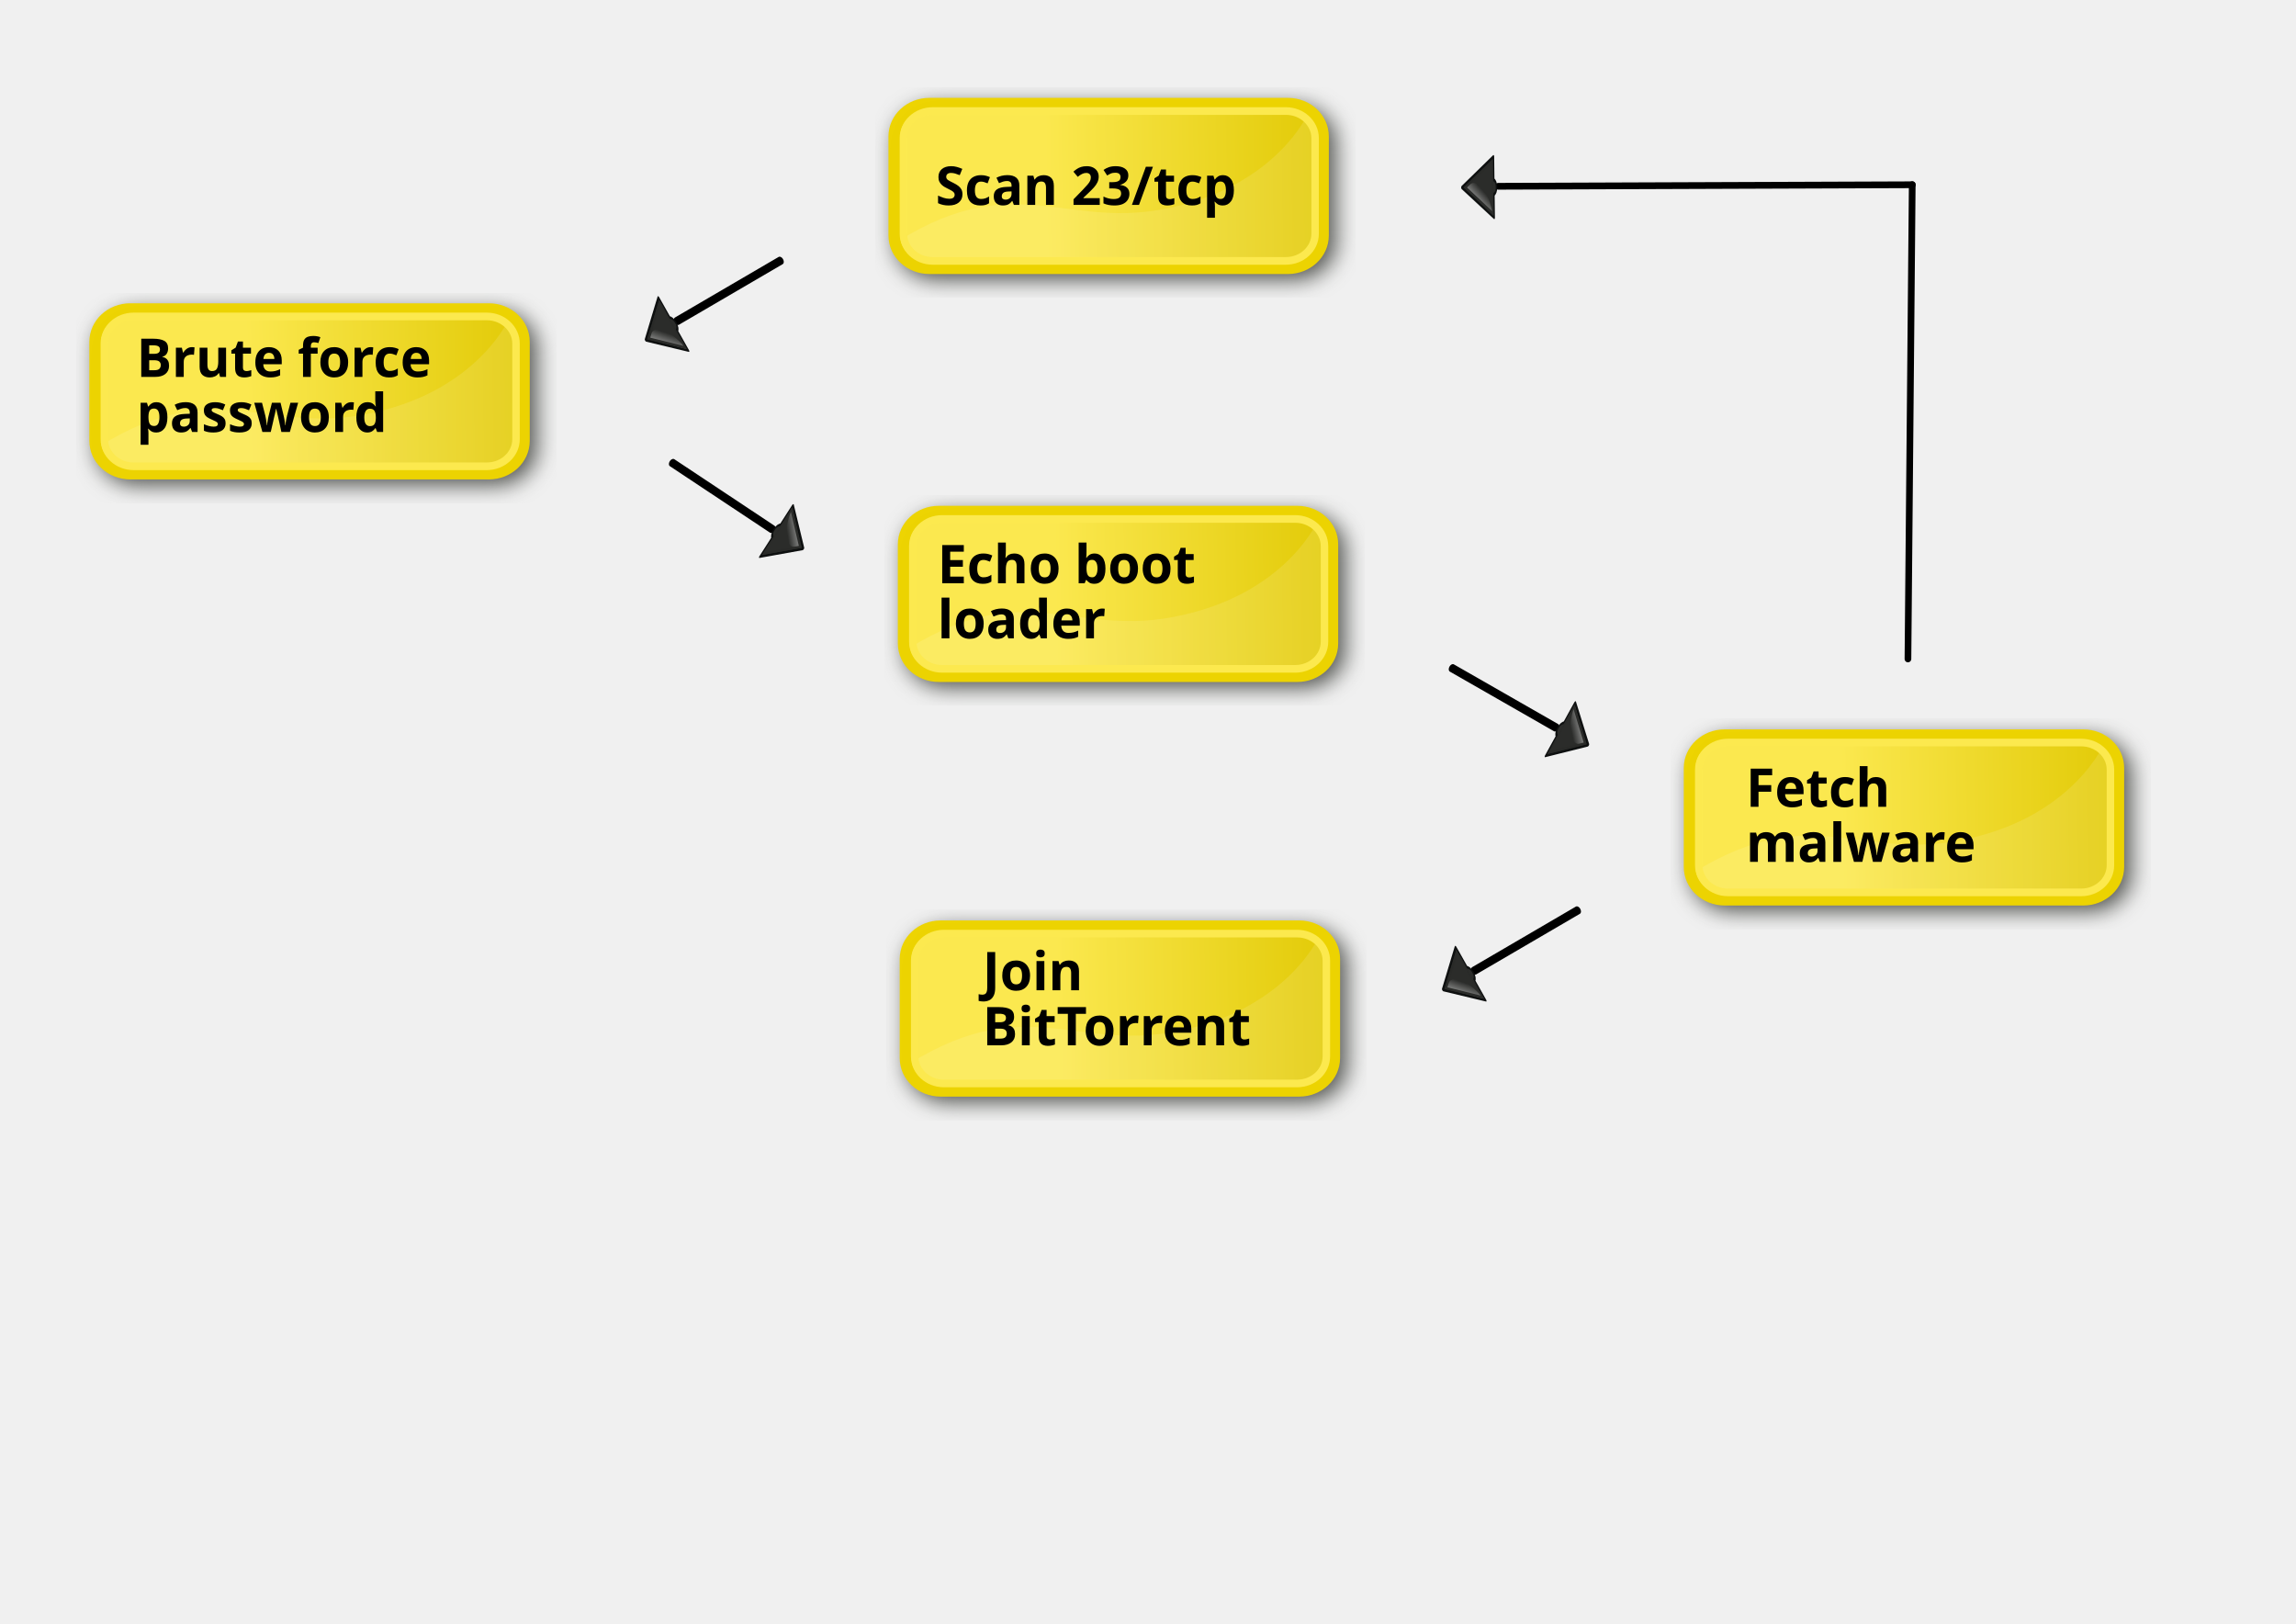
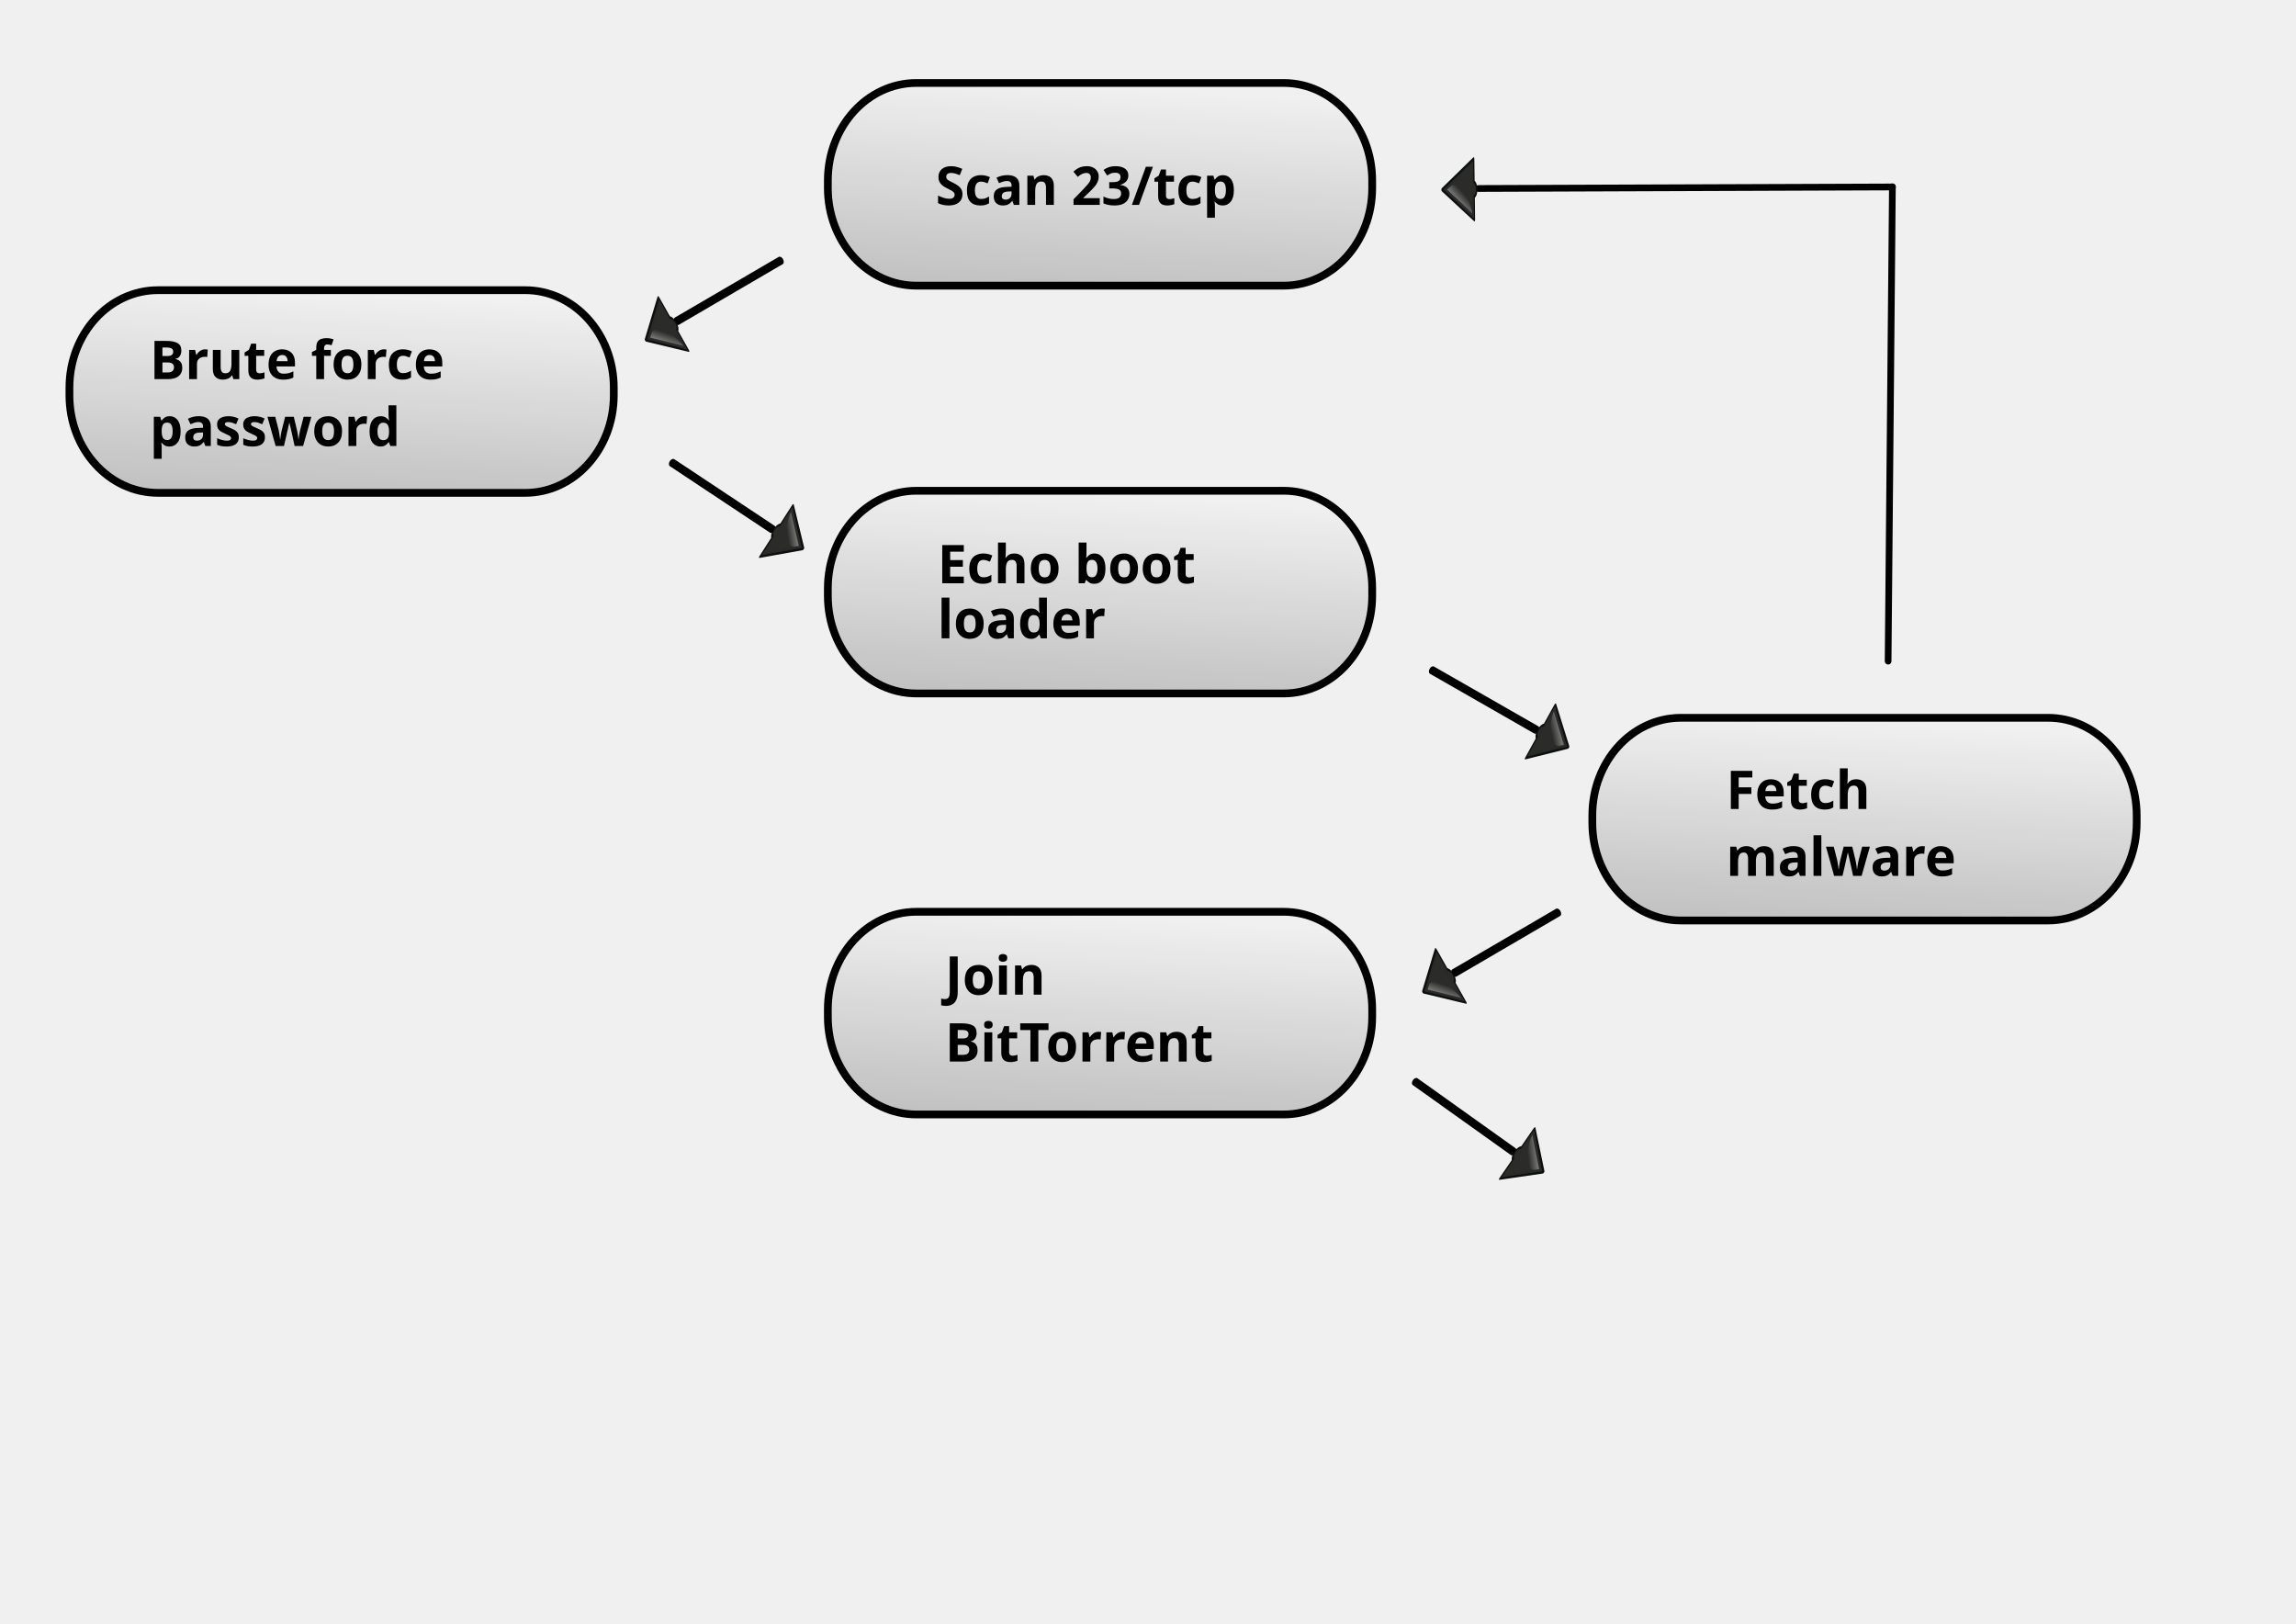
<svg xmlns="http://www.w3.org/2000/svg" xmlns:xlink="http://www.w3.org/1999/xlink" width="297mm" height="210mm" viewBox="0 0 1052.362 744.094" id="svg77456" version="1.1">
  <defs id="defs77458">
-     <filter style="color-interpolation-filters:sRGB" id="filter4523" height="1.278" width="1.119" y="-0.139" x="-0.06">
-       <feGaussianBlur id="feGaussianBlur4525" stdDeviation="6.265" />
-     </filter>
-     <linearGradient id="linearGradient4606" y2="84.148" gradientUnits="userSpaceOnUse" x2="145.71" gradientTransform="matrix(0.6659121,0,0,0.6072515,438.3779,340.3944)" y1="81.648" x1="315.36">
-       <stop id="stop3862" style="stop-color:#e1c900" offset="0" />
-       <stop id="stop3864" style="stop-color:#fce94f" offset="1" />
-     </linearGradient>
-     <filter style="color-interpolation-filters:sRGB" id="filter4523-8" height="1.278" width="1.119" y="-0.139" x="-0.06">
-       <feGaussianBlur id="feGaussianBlur4525-2" stdDeviation="6.265" />
-     </filter>
-     <linearGradient xlink:href="#linearGradient4606" id="linearGradient82049" gradientUnits="userSpaceOnUse" gradientTransform="matrix(0.6659121,0,0,0.6072515,438.3779,340.3944)" x1="315.36" y1="81.648" x2="145.71" y2="84.148" />
-     <linearGradient xlink:href="#linearGradient4606" id="linearGradient82076" gradientUnits="userSpaceOnUse" gradientTransform="matrix(0.6659121,0,0,0.6072515,438.3779,340.3944)" x1="315.36" y1="81.648" x2="145.71" y2="84.148" />
-     <filter style="color-interpolation-filters:sRGB" id="filter4523-89" height="1.278" width="1.119" y="-0.139" x="-0.06">
-       <feGaussianBlur id="feGaussianBlur4525-0" stdDeviation="6.265" />
-     </filter>
-     <linearGradient xlink:href="#linearGradient4606" id="linearGradient82101" gradientUnits="userSpaceOnUse" gradientTransform="matrix(0.6659121,0,0,0.6072515,438.3779,340.3944)" x1="315.36" y1="81.648" x2="145.71" y2="84.148" />
-     <filter style="color-interpolation-filters:sRGB" id="filter4523-3" height="1.278" width="1.119" y="-0.139" x="-0.06">
-       <feGaussianBlur id="feGaussianBlur4525-5" stdDeviation="6.265" />
-     </filter>
-     <linearGradient xlink:href="#linearGradient4606" id="linearGradient82181" gradientUnits="userSpaceOnUse" gradientTransform="matrix(0.6659121,0,0,0.6072515,438.3779,340.3944)" x1="315.36" y1="81.648" x2="145.71" y2="84.148" />
-     <filter style="color-interpolation-filters:sRGB" id="filter4523-1" height="1.278" width="1.119" y="-0.139" x="-0.06">
-       <feGaussianBlur id="feGaussianBlur4525-8" stdDeviation="6.265" />
-     </filter>
-     <linearGradient xlink:href="#linearGradient4606" id="linearGradient82206" gradientUnits="userSpaceOnUse" gradientTransform="matrix(0.6659121,0,0,0.6072515,438.3779,340.3944)" x1="315.36" y1="81.648" x2="145.71" y2="84.148" />
    <linearGradient id="linearGradient3456-4-2" y2="560.49" xlink:href="#linearGradient5003" gradientUnits="userSpaceOnUse" x2="385.62" gradientTransform="translate(-148.57,3.5714)" y1="578.7" x1="376.52" />
    <linearGradient id="linearGradient5003" y2="560.49" gradientUnits="userSpaceOnUse" x2="385.62" gradientTransform="translate(-148.57,3.5714)" y1="578.7" x1="376.52">
      <stop id="stop4966" style="stop-color:#ffffff" offset="0" />
      <stop id="stop4968" style="stop-color:#ffffff;stop-opacity:0" offset="1" />
    </linearGradient>
    <linearGradient id="linearGradient3456-4-2-8" y2="560.49" xlink:href="#linearGradient5003" gradientUnits="userSpaceOnUse" x2="385.62" gradientTransform="translate(-148.57,3.5714)" y1="578.7" x1="376.52" />
    <linearGradient id="linearGradient3456-4-2-82" y2="560.49" xlink:href="#linearGradient5003" gradientUnits="userSpaceOnUse" x2="385.62" gradientTransform="translate(-148.57,3.5714)" y1="578.7" x1="376.52" />
    <linearGradient id="linearGradient3456-4-2-7" y2="560.49" xlink:href="#linearGradient5003" gradientUnits="userSpaceOnUse" x2="385.62" gradientTransform="translate(-148.57,3.5714)" y1="578.7" x1="376.52" />
+     <linearGradient id="linearGradient3456-4-2-4" y2="560.49" xlink:href="#linearGradient5003" gradientUnits="userSpaceOnUse" x2="385.62" gradientTransform="translate(-148.57,3.5714)" y1="578.7" x1="376.52" />
    <linearGradient xlink:href="#linearGradient5003" id="linearGradient83005" gradientUnits="userSpaceOnUse" gradientTransform="translate(-148.57,3.5714)" x1="376.52" y1="578.7" x2="385.62" y2="560.49" />
+     <linearGradient gradientTransform="matrix(0.6940335,0,0,0.727603,984.3768,-627.1667)" id="linearGradient6633-9" y2="1341.3" xlink:href="#linearGradient8772" gradientUnits="userSpaceOnUse" x2="-674.72" y1="1666.1" x1="-691.07" />
+     <linearGradient id="linearGradient8772">
+       <stop id="stop8774" style="stop-color:#000000;stop-opacity:.494" offset="0" />
+       <stop id="stop8776" style="stop-color:#000000;stop-opacity:0" offset="1" />
+     </linearGradient>
+     <linearGradient gradientTransform="matrix(0.6940335,0,0,0.727603,984.3768,-440.2885)" id="linearGradient6633-9-9" y2="1341.3" xlink:href="#linearGradient8772" gradientUnits="userSpaceOnUse" x2="-674.72" y1="1666.1" x1="-691.07" />
+     <linearGradient gradientTransform="matrix(0.6940335,0,0,0.727603,984.3769,-247.3493)" id="linearGradient6633-9-96" y2="1341.3" xlink:href="#linearGradient8772" gradientUnits="userSpaceOnUse" x2="-674.72" y1="1666.1" x1="-691.07" />
+     <linearGradient gradientTransform="matrix(0.6940335,0,0,0.727603,1334.774,-336.2428)" id="linearGradient6633-9-2" y2="1341.3" xlink:href="#linearGradient8772" gradientUnits="userSpaceOnUse" x2="-674.72" y1="1666.1" x1="-691.07" />
+     <linearGradient gradientTransform="matrix(0.6940335,0,0,0.727603,636.7581,-532.2124)" id="linearGradient6633-9-5" y2="1341.3" xlink:href="#linearGradient8772" gradientUnits="userSpaceOnUse" x2="-674.72" y1="1666.1" x1="-691.07" />
  </defs>
  <g id="layer1" transform="translate(0,-308.2677)">
    <text xml:space="preserve" style="font-style:normal;font-weight:normal;font-size:17.5px;line-height:125%;font-family:sans-serif;letter-spacing:0px;word-spacing:0px;fill:#000000;fill-opacity:1;stroke:none;stroke-width:1px;stroke-linecap:butt;stroke-linejoin:miter;stroke-opacity:1;" x="483.571" y="392.362" id="text82103">
      <tspan id="tspan82105" x="483.571" y="392.362" />
    </text>
    <text xml:space="preserve" style="font-style:normal;font-weight:normal;font-size:20px;line-height:125%;font-family:sans-serif;letter-spacing:0px;word-spacing:0px;fill:#000000;fill-opacity:1;stroke:none;stroke-width:1px;stroke-linecap:butt;stroke-linejoin:miter;stroke-opacity:1" x="182.143" y="477.362" id="text82117">
      <tspan id="tspan82119" x="182.143" y="477.362" />
    </text>
-     <g id="g82000" transform="matrix(1.203662,0,0,1.225897,-165.257,-92.82747)">
-       <rect id="rect4582" ry="20" style="opacity:0.99;fill:#555753;stroke:#555753;stroke-width:7.087;stroke-linejoin:round;filter:url(#filter4523)" rx="20" transform="matrix(0.6659121,0,0,0.6072515,-142.3913,339.8346)" height="101.02" width="245.05" y="47.164" x="935.47" />
-       <g id="g81995">
-         <rect id="rect3848" style="opacity:0.99;fill:url(#linearGradient82076);stroke:#edd400;stroke-width:4.507;stroke-linejoin:round" rx="13.318" ry="12.145" height="61.345" width="163.182" y="366.027" x="477.867" />
-         <path id="path3850" style="opacity:0.783;fill:#ffffff;fill-opacity:0.144" d="m 480.863,416.465 c 1.185,4.548 5.554,7.931 10.854,7.931 l 134.075,0 c 6.22,0 11.214,-4.615 11.214,-10.354 l 0,-34.959 c 0,-2.727 -1.152,-5.174 -3.003,-7.02 -0.293,0.504 -0.16,0.383 -0.546,0.99 -0.899,1.415 -2.058,3.091 -3.523,4.925 -1.472,1.828 -3.243,3.814 -5.361,5.872 -1.052,1.026 -2.211,2.071 -3.443,3.121 -1.232,1.044 -2.55,2.095 -3.969,3.139 -1.418,1.038 -2.923,2.065 -4.535,3.079 -1.612,1.014 -3.323,2.022 -5.141,2.988 -1.818,0.959 -3.742,1.882 -5.78,2.769 -2.031,0.887 -4.169,1.719 -6.426,2.502 -2.251,0.783 -4.621,1.512 -7.119,2.168 -2.491,0.656 -5.094,1.239 -7.831,1.743 -2.444,0.455 -4.821,0.795 -7.119,1.032 -2.297,0.231 -4.522,0.364 -6.699,0.425 -2.171,0.055 -4.288,0.043 -6.359,-0.043 -2.078,-0.079 -4.115,-0.213 -6.113,-0.383 -3.995,-0.352 -7.858,-0.856 -11.693,-1.342 -3.836,-0.48 -7.645,-0.953 -11.507,-1.239 -1.931,-0.14 -3.869,-0.237 -5.84,-0.273 -1.971,-0.03 -3.989,0 -6.027,0.121 -2.038,0.121 -4.109,0.34 -6.24,0.656 -2.124,0.316 -4.308,0.729 -6.546,1.281 -2.244,0.553 -4.555,1.227 -6.932,2.053 -2.377,0.826 -4.828,1.816 -7.372,2.963 -2.537,1.148 -5.167,2.465 -7.898,3.978 -0.999,0.553 -2.091,1.269 -3.123,1.876 z" />
-         <rect id="rect3856" style="opacity:0.99;fill:none;stroke:#fce94f;stroke-width:2.853;stroke-linejoin:round" rx="11.121" ry="10.141" height="56.018" width="156.762" y="368.692" x="481.316" />
-       </g>
-     </g>
-     <g id="g82000-7" transform="matrix(1.203662,0,0,1.225897,-531.5142,1.303924)">
-       <rect id="rect4582-9" ry="20" style="opacity:0.99;fill:#555753;stroke:#555753;stroke-width:7.087;stroke-linejoin:round;filter:url(#filter4523-8)" rx="20" transform="matrix(0.6659121,0,0,0.6072515,-142.3913,339.8346)" height="101.02" width="245.05" y="47.164" x="935.47" />
-       <g id="g81995-4">
-         <rect id="rect3848-9" style="opacity:0.99;fill:url(#linearGradient82049);stroke:#edd400;stroke-width:4.507;stroke-linejoin:round" rx="13.318" ry="12.145" height="61.345" width="163.182" y="366.027" x="477.867" />
-         <path id="path3850-4" style="opacity:0.783;fill:#ffffff;fill-opacity:0.144" d="m 480.863,416.465 c 1.185,4.548 5.554,7.931 10.854,7.931 l 134.075,0 c 6.22,0 11.214,-4.615 11.214,-10.354 l 0,-34.959 c 0,-2.727 -1.152,-5.174 -3.003,-7.02 -0.293,0.504 -0.16,0.383 -0.546,0.99 -0.899,1.415 -2.058,3.091 -3.523,4.925 -1.472,1.828 -3.243,3.814 -5.361,5.872 -1.052,1.026 -2.211,2.071 -3.443,3.121 -1.232,1.044 -2.55,2.095 -3.969,3.139 -1.418,1.038 -2.923,2.065 -4.535,3.079 -1.612,1.014 -3.323,2.022 -5.141,2.988 -1.818,0.959 -3.742,1.882 -5.78,2.769 -2.031,0.887 -4.169,1.719 -6.426,2.502 -2.251,0.783 -4.621,1.512 -7.119,2.168 -2.491,0.656 -5.094,1.239 -7.831,1.743 -2.444,0.455 -4.821,0.795 -7.119,1.032 -2.297,0.231 -4.522,0.364 -6.699,0.425 -2.171,0.055 -4.288,0.043 -6.359,-0.043 -2.078,-0.079 -4.115,-0.213 -6.113,-0.383 -3.995,-0.352 -7.858,-0.856 -11.693,-1.342 -3.836,-0.48 -7.645,-0.953 -11.507,-1.239 -1.931,-0.14 -3.869,-0.237 -5.84,-0.273 -1.971,-0.03 -3.989,0 -6.027,0.121 -2.038,0.121 -4.109,0.34 -6.24,0.656 -2.124,0.316 -4.308,0.729 -6.546,1.281 -2.244,0.553 -4.555,1.227 -6.932,2.053 -2.377,0.826 -4.828,1.816 -7.372,2.963 -2.537,1.148 -5.167,2.465 -7.898,3.978 -0.999,0.553 -2.091,1.269 -3.123,1.876 z" />
-         <rect id="rect3856-3" style="opacity:0.99;fill:none;stroke:#fce94f;stroke-width:2.853;stroke-linejoin:round" rx="11.121" ry="10.141" height="56.018" width="156.762" y="368.692" x="481.316" />
-       </g>
-     </g>
-     <g id="g82000-94" transform="matrix(1.203662,0,0,1.225897,-160.9581,94.12185)">
-       <rect id="rect4582-5" ry="20" style="opacity:0.99;fill:#555753;stroke:#555753;stroke-width:7.087;stroke-linejoin:round;filter:url(#filter4523-89)" rx="20" transform="matrix(0.6659121,0,0,0.6072515,-142.3913,339.8346)" height="101.02" width="245.05" y="47.164" x="935.47" />
-       <g id="g81995-2">
-         <rect id="rect3848-0" style="opacity:0.99;fill:url(#linearGradient82101);stroke:#edd400;stroke-width:4.507;stroke-linejoin:round" rx="13.318" ry="12.145" height="61.345" width="163.182" y="366.027" x="477.867" />
-         <path id="path3850-0" style="opacity:0.783;fill:#ffffff;fill-opacity:0.144" d="m 480.863,416.465 c 1.185,4.548 5.554,7.931 10.854,7.931 l 134.075,0 c 6.22,0 11.214,-4.615 11.214,-10.354 l 0,-34.959 c 0,-2.727 -1.152,-5.174 -3.003,-7.02 -0.293,0.504 -0.16,0.383 -0.546,0.99 -0.899,1.415 -2.058,3.091 -3.523,4.925 -1.472,1.828 -3.243,3.814 -5.361,5.872 -1.052,1.026 -2.211,2.071 -3.443,3.121 -1.232,1.044 -2.55,2.095 -3.969,3.139 -1.418,1.038 -2.923,2.065 -4.535,3.079 -1.612,1.014 -3.323,2.022 -5.141,2.988 -1.818,0.959 -3.742,1.882 -5.78,2.769 -2.031,0.887 -4.169,1.719 -6.426,2.502 -2.251,0.783 -4.621,1.512 -7.119,2.168 -2.491,0.656 -5.094,1.239 -7.831,1.743 -2.444,0.455 -4.821,0.795 -7.119,1.032 -2.297,0.231 -4.522,0.364 -6.699,0.425 -2.171,0.055 -4.288,0.043 -6.359,-0.043 -2.078,-0.079 -4.115,-0.213 -6.113,-0.383 -3.995,-0.352 -7.858,-0.856 -11.693,-1.342 -3.836,-0.48 -7.645,-0.953 -11.507,-1.239 -1.931,-0.14 -3.869,-0.237 -5.84,-0.273 -1.971,-0.03 -3.989,0 -6.027,0.121 -2.038,0.121 -4.109,0.34 -6.24,0.656 -2.124,0.316 -4.308,0.729 -6.546,1.281 -2.244,0.553 -4.555,1.227 -6.932,2.053 -2.377,0.826 -4.828,1.816 -7.372,2.963 -2.537,1.148 -5.167,2.465 -7.898,3.978 -0.999,0.553 -2.091,1.269 -3.123,1.876 z" />
-         <rect id="rect3856-9" style="opacity:0.99;fill:none;stroke:#fce94f;stroke-width:2.853;stroke-linejoin:round" rx="11.121" ry="10.141" height="56.018" width="156.762" y="368.692" x="481.316" />
-       </g>
-     </g>
    <text xml:space="preserve" style="font-style:normal;font-variant:normal;font-weight:bold;font-stretch:normal;font-size:24.295px;line-height:125%;font-family:sans-serif;-inkscape-font-specification:'sans-serif Bold';letter-spacing:0px;word-spacing:0px;fill:#000000;fill-opacity:1;stroke:none;stroke-width:1px;stroke-linecap:butt;stroke-linejoin:miter;stroke-opacity:1" x="432.779" y="398.515" id="text82113" transform="scale(0.9908896,1.009194)">
      <tspan id="tspan82115" x="432.779" y="398.515">Scan 23/tcp</tspan>
    </text>
-     <text xml:space="preserve" style="font-style:normal;font-variant:normal;font-weight:bold;font-stretch:normal;font-size:24.295px;line-height:125%;font-family:sans-serif;-inkscape-font-specification:'sans-serif Bold';letter-spacing:0px;word-spacing:0px;fill:#000000;fill-opacity:1;stroke:none;stroke-width:1px;stroke-linecap:butt;stroke-linejoin:miter;stroke-opacity:1" x="63.154" y="476.604" id="text82121" transform="scale(0.9908896,1.009194)">
-       <tspan id="tspan82123" x="63.154" y="476.604">Brute force</tspan>
-       <tspan x="63.154" y="501.604" id="tspan82946">password</tspan>
+     <text xml:space="preserve" style="font-style:normal;font-variant:normal;font-weight:bold;font-stretch:normal;font-size:24.295px;line-height:125%;font-family:sans-serif;-inkscape-font-specification:'sans-serif Bold';letter-spacing:0px;word-spacing:0px;fill:#000000;fill-opacity:1;stroke:none;stroke-width:1px;stroke-linecap:butt;stroke-linejoin:miter;stroke-opacity:1" x="69.271" y="477.605" id="text82121" transform="scale(0.9908896,1.009194)">
+       <tspan id="tspan82123" x="69.271" y="477.605">Brute force</tspan>
+       <tspan x="69.271" y="507.973" id="tspan82946">password</tspan>
    </text>
    <text xml:space="preserve" style="font-style:normal;font-variant:normal;font-weight:bold;font-stretch:normal;font-size:24.295px;line-height:125%;font-family:sans-serif;-inkscape-font-specification:'sans-serif Bold';letter-spacing:0px;word-spacing:0px;fill:#000000;fill-opacity:1;stroke:none;stroke-width:1px;stroke-linecap:butt;stroke-linejoin:miter;stroke-opacity:1" x="433.647" y="570.312" id="text82129" transform="scale(0.9908896,1.009194)">
      <tspan id="tspan82131" x="433.647" y="570.312">Echo boot</tspan>
      <tspan x="433.647" y="595.312" id="tspan82948">loader</tspan>
    </text>
-     <g id="g82000-2" transform="matrix(1.203662,0,0,1.225897,199.2808,196.5719)">
-       <rect id="rect4582-50" ry="20" style="opacity:0.99;fill:#555753;stroke:#555753;stroke-width:7.087;stroke-linejoin:round;filter:url(#filter4523-3)" rx="20" transform="matrix(0.6659121,0,0,0.6072515,-142.3913,339.8346)" height="101.02" width="245.05" y="47.164" x="935.47" />
-       <g id="g81995-5">
-         <rect id="rect3848-6" style="opacity:0.99;fill:url(#linearGradient82181);stroke:#edd400;stroke-width:4.507;stroke-linejoin:round" rx="13.318" ry="12.145" height="61.345" width="163.182" y="366.027" x="477.867" />
-         <path id="path3850-09" style="opacity:0.783;fill:#ffffff;fill-opacity:0.144" d="m 480.863,416.465 c 1.185,4.548 5.554,7.931 10.854,7.931 l 134.075,0 c 6.22,0 11.214,-4.615 11.214,-10.354 l 0,-34.959 c 0,-2.727 -1.152,-5.174 -3.003,-7.02 -0.293,0.504 -0.16,0.383 -0.546,0.99 -0.899,1.415 -2.058,3.091 -3.523,4.925 -1.472,1.828 -3.243,3.814 -5.361,5.872 -1.052,1.026 -2.211,2.071 -3.443,3.121 -1.232,1.044 -2.55,2.095 -3.969,3.139 -1.418,1.038 -2.923,2.065 -4.535,3.079 -1.612,1.014 -3.323,2.022 -5.141,2.988 -1.818,0.959 -3.742,1.882 -5.78,2.769 -2.031,0.887 -4.169,1.719 -6.426,2.502 -2.251,0.783 -4.621,1.512 -7.119,2.168 -2.491,0.656 -5.094,1.239 -7.831,1.743 -2.444,0.455 -4.821,0.795 -7.119,1.032 -2.297,0.231 -4.522,0.364 -6.699,0.425 -2.171,0.055 -4.288,0.043 -6.359,-0.043 -2.078,-0.079 -4.115,-0.213 -6.113,-0.383 -3.995,-0.352 -7.858,-0.856 -11.693,-1.342 -3.836,-0.48 -7.645,-0.953 -11.507,-1.239 -1.931,-0.14 -3.869,-0.237 -5.84,-0.273 -1.971,-0.03 -3.989,0 -6.027,0.121 -2.038,0.121 -4.109,0.34 -6.24,0.656 -2.124,0.316 -4.308,0.729 -6.546,1.281 -2.244,0.553 -4.555,1.227 -6.932,2.053 -2.377,0.826 -4.828,1.816 -7.372,2.963 -2.537,1.148 -5.167,2.465 -7.898,3.978 -0.999,0.553 -2.091,1.269 -3.123,1.876 z" />
-         <rect id="rect3856-89" style="opacity:0.99;fill:none;stroke:#fce94f;stroke-width:2.853;stroke-linejoin:round" rx="11.121" ry="10.141" height="56.018" width="156.762" y="368.692" x="481.316" />
-       </g>
-     </g>
-     <g id="g82000-22" transform="matrix(1.203662,0,0,1.225897,-160.0984,284.1359)">
-       <rect id="rect4582-91" ry="20" style="opacity:0.99;fill:#555753;stroke:#555753;stroke-width:7.087;stroke-linejoin:round;filter:url(#filter4523-1)" rx="20" transform="matrix(0.6659121,0,0,0.6072515,-142.3913,339.8346)" height="101.02" width="245.05" y="47.164" x="935.47" />
-       <g id="g81995-20">
-         <rect id="rect3848-7" style="opacity:0.99;fill:url(#linearGradient82206);stroke:#edd400;stroke-width:4.507;stroke-linejoin:round" rx="13.318" ry="12.145" height="61.345" width="163.182" y="366.027" x="477.867" />
-         <path id="path3850-3" style="opacity:0.783;fill:#ffffff;fill-opacity:0.144" d="m 480.863,416.465 c 1.185,4.548 5.554,7.931 10.854,7.931 l 134.075,0 c 6.22,0 11.214,-4.615 11.214,-10.354 l 0,-34.959 c 0,-2.727 -1.152,-5.174 -3.003,-7.02 -0.293,0.504 -0.16,0.383 -0.546,0.99 -0.899,1.415 -2.058,3.091 -3.523,4.925 -1.472,1.828 -3.243,3.814 -5.361,5.872 -1.052,1.026 -2.211,2.071 -3.443,3.121 -1.232,1.044 -2.55,2.095 -3.969,3.139 -1.418,1.038 -2.923,2.065 -4.535,3.079 -1.612,1.014 -3.323,2.022 -5.141,2.988 -1.818,0.959 -3.742,1.882 -5.78,2.769 -2.031,0.887 -4.169,1.719 -6.426,2.502 -2.251,0.783 -4.621,1.512 -7.119,2.168 -2.491,0.656 -5.094,1.239 -7.831,1.743 -2.444,0.455 -4.821,0.795 -7.119,1.032 -2.297,0.231 -4.522,0.364 -6.699,0.425 -2.171,0.055 -4.288,0.043 -6.359,-0.043 -2.078,-0.079 -4.115,-0.213 -6.113,-0.383 -3.995,-0.352 -7.858,-0.856 -11.693,-1.342 -3.836,-0.48 -7.645,-0.953 -11.507,-1.239 -1.931,-0.14 -3.869,-0.237 -5.84,-0.273 -1.971,-0.03 -3.989,0 -6.027,0.121 -2.038,0.121 -4.109,0.34 -6.24,0.656 -2.124,0.316 -4.308,0.729 -6.546,1.281 -2.244,0.553 -4.555,1.227 -6.932,2.053 -2.377,0.826 -4.828,1.816 -7.372,2.963 -2.537,1.148 -5.167,2.465 -7.898,3.978 -0.999,0.553 -2.091,1.269 -3.123,1.876 z" />
-         <rect id="rect3856-4" style="opacity:0.99;fill:none;stroke:#fce94f;stroke-width:2.853;stroke-linejoin:round" rx="11.121" ry="10.141" height="56.018" width="156.762" y="368.692" x="481.316" />
-       </g>
-     </g>
-     <text xml:space="preserve" style="font-style:normal;font-variant:normal;font-weight:bold;font-stretch:normal;font-size:24.295px;line-height:125%;font-family:sans-serif;-inkscape-font-specification:'sans-serif Bold';letter-spacing:0px;word-spacing:0px;fill:#000000;fill-opacity:1;stroke:none;stroke-width:1px;stroke-linecap:butt;stroke-linejoin:miter;stroke-opacity:1" x="807.61" y="671.829" id="text82262" transform="scale(0.9908896,1.009194)">
-       <tspan id="tspan82264" x="807.61" y="671.829">Fetch</tspan>
-       <tspan x="807.61" y="696.829" id="tspan82950">malware</tspan>
+     <text xml:space="preserve" style="font-style:normal;font-variant:normal;font-weight:bold;font-stretch:normal;font-size:24.295px;line-height:125%;font-family:sans-serif;-inkscape-font-specification:'sans-serif Bold';letter-spacing:0px;word-spacing:0px;fill:#000000;fill-opacity:1;stroke:none;stroke-width:1px;stroke-linecap:butt;stroke-linejoin:miter;stroke-opacity:1" x="798.435" y="672.829" id="text82262" transform="scale(0.9908896,1.009194)">
+       <tspan id="tspan82264" x="798.435" y="672.829">Fetch</tspan>
+       <tspan x="798.435" y="703.198" id="tspan82950">malware</tspan>
    </text>
-     <text xml:space="preserve" style="font-style:normal;font-variant:normal;font-weight:bold;font-stretch:normal;font-size:24.295px;line-height:125%;font-family:sans-serif;-inkscape-font-specification:'sans-serif Bold';letter-spacing:0px;word-spacing:0px;fill:#000000;fill-opacity:1;stroke:none;stroke-width:1px;stroke-linecap:butt;stroke-linejoin:miter;stroke-opacity:1" x="454.471" y="755.124" id="text82266" transform="scale(0.9908896,1.009194)">
-       <tspan x="454.471" y="755.124" id="tspan82958">Join</tspan>
-       <tspan x="454.471" y="780.124" id="tspan82962">BitTorrent</tspan>
+     <rect id="rect4849-9-7-5" ry="44.699" style="fill:url(#linearGradient6633-9-96);stroke:#000000;stroke-width:3.553" rx="40.583" height="92.879" width="249.498" y="726.111" x="379.443" />
+     <text xml:space="preserve" style="font-style:normal;font-variant:normal;font-weight:bold;font-stretch:normal;font-size:24.295px;line-height:125%;font-family:sans-serif;-inkscape-font-specification:'sans-serif Bold';letter-spacing:0px;word-spacing:0px;fill:#000000;fill-opacity:1;stroke:none;stroke-width:1px;stroke-linecap:butt;stroke-linejoin:miter;stroke-opacity:1" x="437.14" y="757.126" id="text82266" transform="scale(0.9908896,1.009194)">
+       <tspan x="437.14" y="757.126" id="tspan82958">Join</tspan>
+       <tspan x="437.14" y="787.494" id="tspan82962">BitTorrent</tspan>
    </text>
-     <g id="g82278" transform="matrix(1.203662,0,0,1.225897,-169.5557,-75.31466)" />
+     <g id="g82288" transform="matrix(1.203662,0,0,1.225897,-175.2081,-83.06091)" />
    <g transform="matrix(0.2474337,-0.1445285,0.2120013,0.3764806,228.6023,335.0976)" id="g76919-01-0">
      <g id="g76916-9-2">
        <path d="m 42.321,335.872 192.071,0" style="fill:none;stroke:#000000;stroke-width:8.781;stroke-linecap:round;stroke-linejoin:round" id="path5049-04-9" />
      </g>
      <g id="g5005-48-9" transform="matrix(1.209702,0,0,1.812426,-269.897,-682.7021)">
        <path id="path5007-98-6" style="opacity:0.99;fill:#292a28;stroke:#0c0e0e;stroke-width:1.892;stroke-linejoin:round" d="m 252.18,544.7 -42.44,17.75 42.44,17.72 0,-13.5 c 2.06,-0.47 3.59,-2.18 3.59,-4.22 0,-2.05 -1.53,-3.79 -3.59,-4.25 l 0,-13.5 z" />
        <path id="path5009-0-8" style="fill:url(#linearGradient3456-4-2);fill-rule:evenodd" d="m 213.84,562.44 c 26.42,-10.89 37.19,16.44 37.19,16.44 l -37.19,-16.44 z" />
        <path id="path5011-15-2" style="opacity:0.99;fill:none;stroke:#292a28;stroke-width:1.776" d="m 214.3,562.44 36.01,-15.02 0.16,30.39 -36.17,-15.37 z" />
      </g>
    </g>
    <g transform="matrix(-0.2389539,-0.1586403,0.232701,-0.3635782,285.9084,679.6096)" id="g76919-01-0-3">
      <g id="g76916-9-2-7">
        <path d="m 42.321,335.872 192.071,0" style="fill:none;stroke:#000000;stroke-width:8.781;stroke-linecap:round;stroke-linejoin:round" id="path5049-04-9-0" />
      </g>
      <g id="g5005-48-9-4" transform="matrix(1.209702,0,0,1.812426,-269.897,-682.7021)">
        <path id="path5007-98-6-8" style="opacity:0.99;fill:#292a28;stroke:#0c0e0e;stroke-width:1.892;stroke-linejoin:round" d="m 252.18,544.7 -42.44,17.75 42.44,17.72 0,-13.5 c 2.06,-0.47 3.59,-2.18 3.59,-4.22 0,-2.05 -1.53,-3.79 -3.59,-4.25 l 0,-13.5 z" />
        <path id="path5009-0-8-21" style="fill:url(#linearGradient3456-4-2-8);fill-rule:evenodd" d="m 213.84,562.44 c 26.42,-10.89 37.19,16.44 37.19,16.44 l -37.19,-16.44 z" />
        <path id="path5011-15-2-0" style="opacity:0.99;fill:none;stroke:#292a28;stroke-width:1.776" d="m 214.3,562.44 36.01,-15.02 0.16,30.39 -36.17,-15.37 z" />
      </g>
    </g>
-     <g transform="matrix(-0.2486529,-0.1423415,0.2087933,-0.3783356,653.6096,774.8224)" id="g76919-01-0-09">
+     <g transform="matrix(-0.2486529,-0.1423415,0.2087933,-0.3783356,644.5183,775.8325)" id="g76919-01-0-09">
      <g id="g76916-9-2-9">
        <path d="m 42.321,335.872 192.071,0" style="fill:none;stroke:#000000;stroke-width:8.781;stroke-linecap:round;stroke-linejoin:round" id="path5049-04-9-82" />
      </g>
      <g id="g5005-48-9-1" transform="matrix(1.209702,0,0,1.812426,-269.897,-682.7021)">
        <path id="path5007-98-6-80" style="opacity:0.99;fill:#292a28;stroke:#0c0e0e;stroke-width:1.892;stroke-linejoin:round" d="m 252.18,544.7 -42.44,17.75 42.44,17.72 0,-13.5 c 2.06,-0.47 3.59,-2.18 3.59,-4.22 0,-2.05 -1.53,-3.79 -3.59,-4.25 l 0,-13.5 z" />
        <path id="path5009-0-8-1" style="fill:url(#linearGradient3456-4-2-82);fill-rule:evenodd" d="m 213.84,562.44 c 26.42,-10.89 37.19,16.44 37.19,16.44 l -37.19,-16.44 z" />
        <path id="path5011-15-2-9" style="opacity:0.99;fill:none;stroke:#292a28;stroke-width:1.776" d="m 214.3,562.44 36.01,-15.02 0.16,30.39 -36.17,-15.37 z" />
      </g>
    </g>
-     <g transform="matrix(0.2474337,-0.1445285,0.2120013,0.3764806,593.9998,632.8156)" id="g76919-01-0-5">
+     <g transform="matrix(0.2474337,-0.1445285,0.2120013,0.3764806,584.9084,633.8257)" id="g76919-01-0-5">
      <g id="g76916-9-2-8">
        <path d="m 42.321,335.872 192.071,0" style="fill:none;stroke:#000000;stroke-width:8.781;stroke-linecap:round;stroke-linejoin:round" id="path5049-04-9-52" />
      </g>
      <g id="g5005-48-9-3" transform="matrix(1.209702,0,0,1.812426,-269.897,-682.7021)">
        <path id="path5007-98-6-5" style="opacity:0.99;fill:#292a28;stroke:#0c0e0e;stroke-width:1.892;stroke-linejoin:round" d="m 252.18,544.7 -42.44,17.75 42.44,17.72 0,-13.5 c 2.06,-0.47 3.59,-2.18 3.59,-4.22 0,-2.05 -1.53,-3.79 -3.59,-4.25 l 0,-13.5 z" />
        <path id="path5009-0-8-7" style="fill:url(#linearGradient3456-4-2-7);fill-rule:evenodd" d="m 213.84,562.44 c 26.42,-10.89 37.19,16.44 37.19,16.44 l -37.19,-16.44 z" />
        <path id="path5011-15-2-2" style="opacity:0.99;fill:none;stroke:#292a28;stroke-width:1.776" d="m 214.3,562.44 36.01,-15.02 0.16,30.39 -36.17,-15.37 z" />
      </g>
    </g>
-     <path d="M 686.732,393.633 876.496,392.935" style="fill:none;stroke:#000000;stroke-width:3.089;stroke-linecap:round;stroke-linejoin:round" id="path5049-04-9-10-6" />
-     <g transform="matrix(0.3450266,-0.00439124,0.00965057,0.7865357,592.2593,-47.26308)" id="g5005-48-9-39-1">
+     <g transform="matrix(-0.2336408,-0.1666472,0.2444461,-0.3554941,621.3094,962.4366)" id="g76919-01-0-9">
+       <g id="g76916-9-2-0">
+         <path d="m 42.321,335.872 192.071,0" style="fill:none;stroke:#000000;stroke-width:8.781;stroke-linecap:round;stroke-linejoin:round" id="path5049-04-9-10" />
+       </g>
+       <g id="g5005-48-9-39" transform="matrix(1.209702,0,0,1.812426,-269.897,-682.7021)">
+         <path id="path5007-98-6-0" style="opacity:0.99;fill:#292a28;stroke:#0c0e0e;stroke-width:1.892;stroke-linejoin:round" d="m 252.18,544.7 -42.44,17.75 42.44,17.72 0,-13.5 c 2.06,-0.47 3.59,-2.18 3.59,-4.22 0,-2.05 -1.53,-3.79 -3.59,-4.25 l 0,-13.5 z" />
+         <path id="path5009-0-8-77" style="fill:url(#linearGradient3456-4-2-4);fill-rule:evenodd" d="m 213.84,562.44 c 26.42,-10.89 37.19,16.44 37.19,16.44 l -37.19,-16.44 z" />
+         <path id="path5011-15-2-3" style="opacity:0.99;fill:none;stroke:#292a28;stroke-width:1.776" d="m 214.3,562.44 36.01,-15.02 0.16,30.39 -36.17,-15.37 z" />
+       </g>
+     </g>
+     <path d="m 677.641,394.643 189.764,-0.697" style="fill:none;stroke:#000000;stroke-width:3.089;stroke-linecap:round;stroke-linejoin:round" id="path5049-04-9-10-6" />
+     <g transform="matrix(0.3450266,-0.00439124,0.00965057,0.7865357,583.1679,-46.25292)" id="g5005-48-9-39-1">
      <path d="m 252.18,544.7 -42.44,17.75 42.44,17.72 0,-13.5 c 2.06,-0.47 3.59,-2.18 3.59,-4.22 0,-2.05 -1.53,-3.79 -3.59,-4.25 l 0,-13.5 z" style="opacity:0.99;fill:#292a28;stroke:#0c0e0e;stroke-width:1.892;stroke-linejoin:round" id="path5007-98-6-0-0" />
      <path d="m 213.84,562.44 c 26.42,-10.89 37.19,16.44 37.19,16.44 l -37.19,-16.44 z" style="fill:url(#linearGradient83005);fill-rule:evenodd" id="path5009-0-8-77-9" />
      <path d="m 214.3,562.44 36.01,-15.02 0.16,30.39 -36.17,-15.37 z" style="opacity:0.99;fill:none;stroke:#292a28;stroke-width:1.776" id="path5011-15-2-3-4" />
    </g>
-     <g id="g83044" transform="matrix(1.203662,0,0,1.225897,-122.269,-78.81722)">
+     <g id="g83044" transform="matrix(1.203662,0,0,1.225897,-131.3604,-77.80707)">
      <path id="path5049-04-9-10-6-4" style="fill:none;stroke:#000000;stroke-width:2.543;stroke-linecap:round;stroke-linejoin:round" d="m 829.744,384.789 -1.63,177.288" />
    </g>
+     <rect id="rect4849-9-7" ry="44.699" style="fill:url(#linearGradient6633-9);stroke:#000000;stroke-width:3.553" rx="40.583" height="92.879" width="249.498" y="346.293" x="379.443" />
+     <rect id="rect4849-9-7-9" ry="44.699" style="fill:url(#linearGradient6633-9-9);stroke:#000000;stroke-width:3.553" rx="40.583" height="92.879" width="249.498" y="533.172" x="379.443" />
+     <rect id="rect4849-9-7-1" ry="44.699" style="fill:url(#linearGradient6633-9-2);stroke:#000000;stroke-width:3.553" rx="40.583" height="92.879" width="249.498" y="637.217" x="729.84" />
+     <rect id="rect4849-9-7-8" ry="44.699" style="fill:url(#linearGradient6633-9-5);stroke:#000000;stroke-width:3.553" rx="40.583" height="92.879" width="249.498" y="441.248" x="31.825" />
  </g>
</svg>
